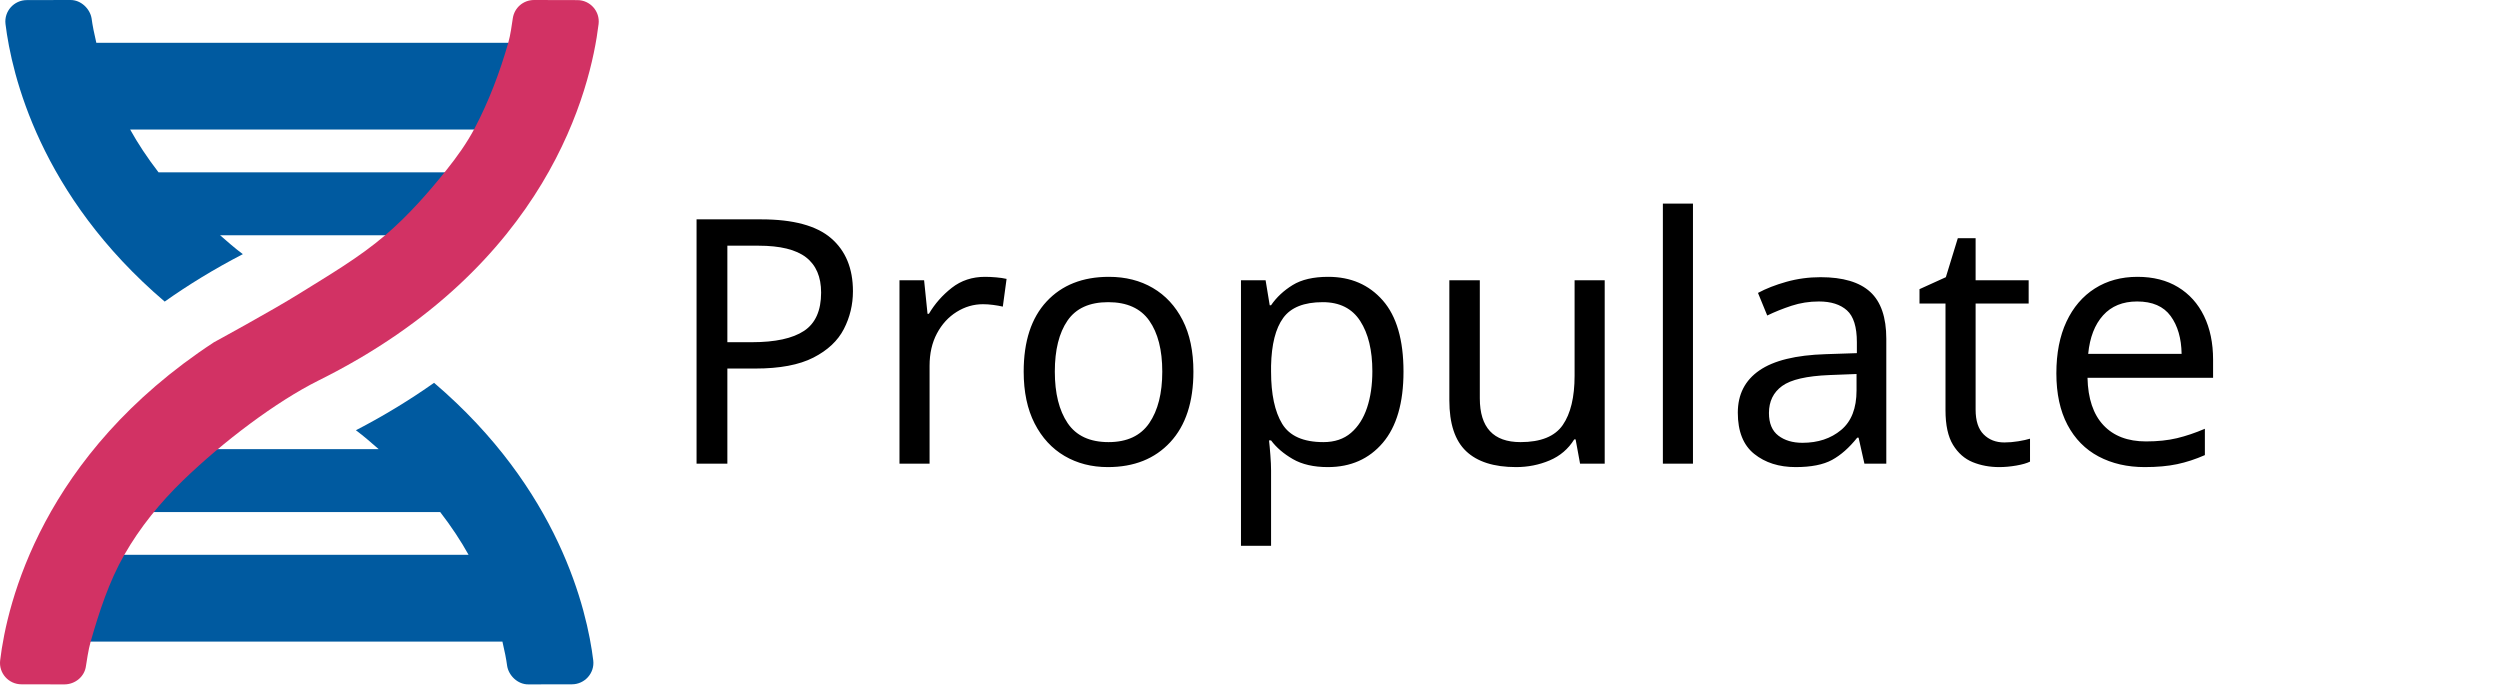
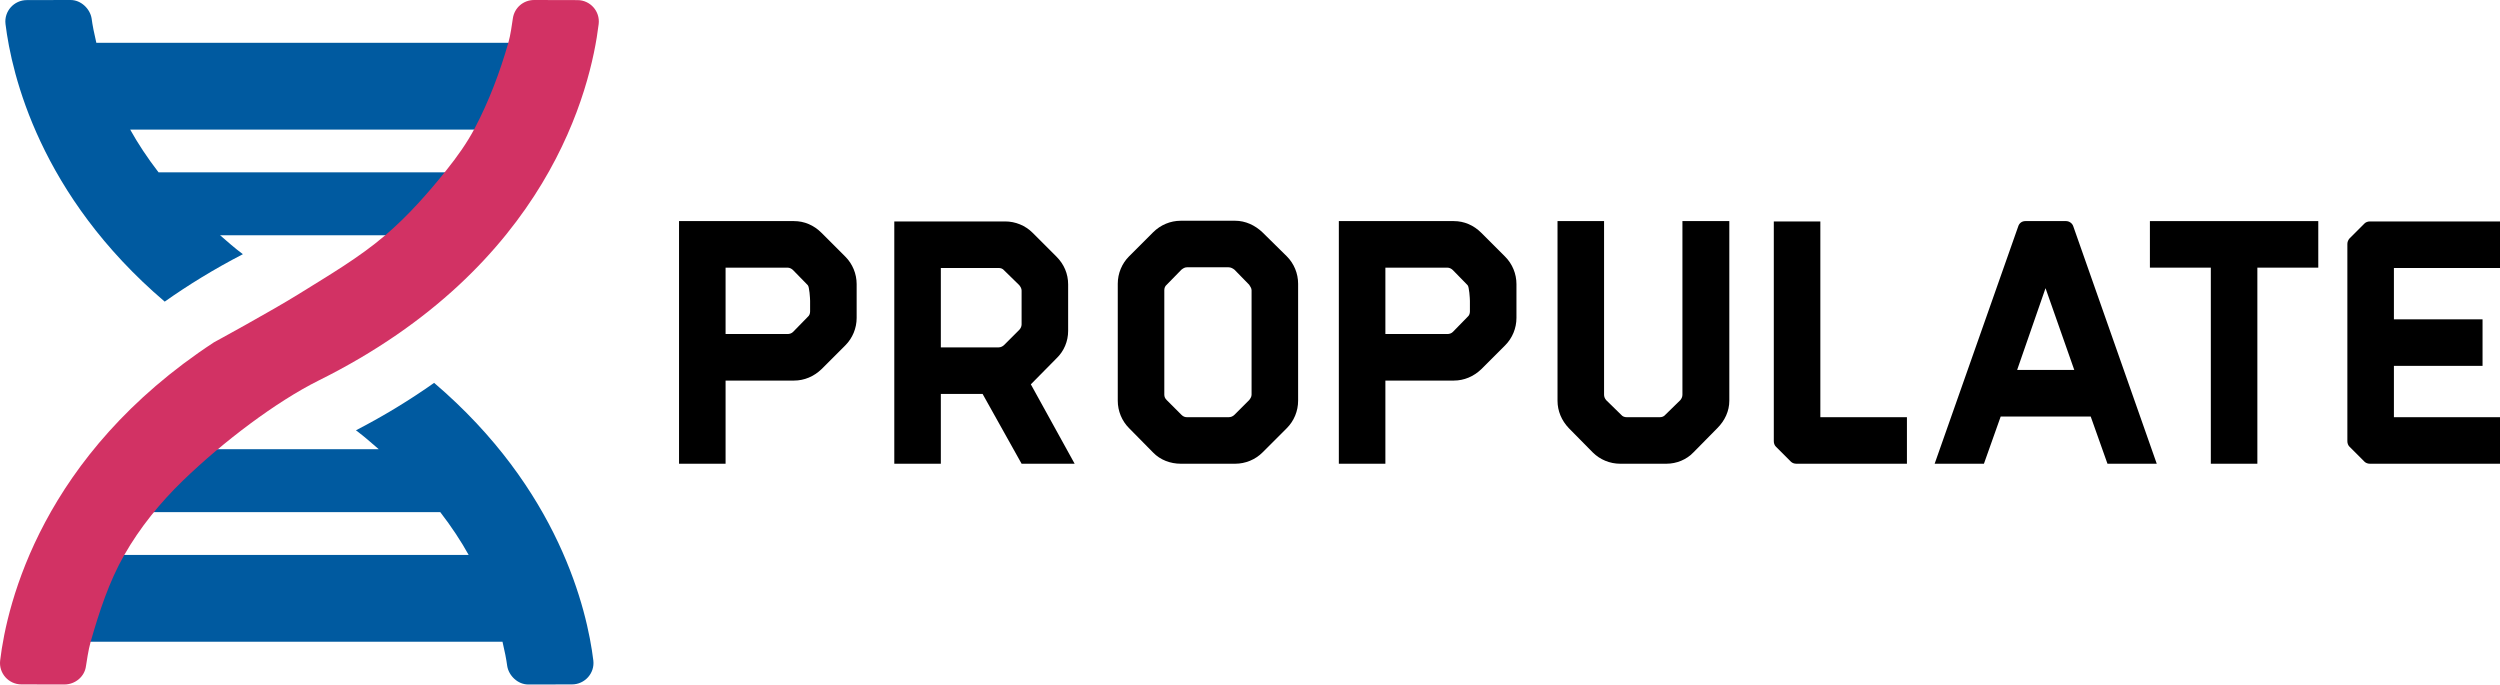
- <svg xmlns="http://www.w3.org/2000/svg" viewBox="0 0 1870.385 512.032" version="1.1" id="svg4" width="1870.385" height="512.032">
-   <defs id="defs8">
-     <rect x="-188.711" y="-137.538" width="673.95" height="949.325" id="rect854" />
-   </defs>
-   <g id="g861">
+ <svg xmlns="http://www.w3.org/2000/svg" viewBox="0 0 1870.131 512.033" version="1.1" id="svg4" width="1870.131" height="512.033">
+   <defs id="defs8" />
+   <g id="g861" transform="translate(-2.7596399e-7,3.0341249e-5)">
    <path d="m 109.941,383.097 219.4,2e-5 c 8.375,10.87 15.48,21.63 21.23,32 l -261.5,-2e-5 -16.588,32.467 -8.588,32.467 H 375.894 c 1.625,6.875 2.904,13.31 3.529,18.18 1.125,7.1 7.84,13.94 15.97,13.82 l 32.46,-0.062 c 9.625,0 17.12,-8.374 15.99,-17.87 -4.625,-37.87 -25.75,-128.1 -119.1,-207.7 -17.5,12.37 -36.98,24.37 -58.48,35.49 6.25,4.625 11.56,9.405 17.06,14.15 h -127.552" id="path2-3" style="fill:#005aa0;fill-opacity:1" />
    <path d="m 338.015,128.935 -219.4,-2e-5 c -8.375,-10.87 -15.48,-21.63 -21.23,-32 l 261.5,2e-5 16.588,-32.467 8.588,-32.467 H 72.062 c -1.625,-6.875 -2.904,-13.31 -3.529,-18.18 -1.125,-7.1 -7.84,-13.94 -15.97,-13.82 l -32.46,0.062 c -9.625,0 -17.12,8.374 -15.99,17.87 4.625,37.87 25.75,128.1 119.1,207.7 17.5,-12.37 36.98,-24.37 58.48,-35.49 -6.25,-4.625 -11.56,-9.405 -17.06,-14.15 h 127.552" id="path2-3-3" style="fill:#005aa0;fill-opacity:1" />
    <path d="m 136.778,359.569 c 30.221,-29.263 69.945,-59.16 101.565,-74.909 172.1,-85.5 203.7,-218.8 209.5,-266.7 1.125,-9.5 -6.297,-17.88 -15.92,-17.88 L 399.593,-3.0296875e-5 c -8.125,0 -14.84,5.832 -15.96,13.83 -0.75,4.875 -1.672,12.248 -3.369,18.17 -6.314,22.037 -14.498,43.712 -25.171,63.999 -5.824,11.07 -13.195,21.325 -21,31.1 -13.95,17.47 -28.902,34.379 -45.9,48.9 -19.704,16.833 -42.308,29.992 -64.3,43.7 -20.791,12.96 -63.86,36.384 -63.86,36.384 -128.49,84.216 -154.795,195.116 -159.921,238.016 -1.125,9.5 6.312,17.87 15.94,17.87 l 32.06,0.064 c 8.125,0 15.21,-5.833 16.21,-13.83 0.375,-2.438 1.79,-12.243 3.494,-18.17 6.414,-22.311 13.666,-44.773 25.176,-64.933 11.688,-20.47 26.851,-39.132 43.785,-55.53 z" id="path2" style="fill:#d23264;fill-opacity:1" />
  </g>
-   <text xml:space="preserve" style="font-size:256px;line-height:1.25;font-family:Helvetica;-inkscape-font-specification:Helvetica;text-align:center;letter-spacing:0px;word-spacing:0px;text-anchor:middle;fill:#000000;fill-opacity:1;" x="1189.298" y="346.896" id="text850">
-     <tspan id="tspan848" x="1189.298" y="346.896" style="font-style:normal;font-variant:normal;font-weight:normal;font-stretch:normal;font-size:256px;font-family:Hermann;-inkscape-font-specification:Hermann;fill:#000000;fill-opacity:1;" rotate="0 0 0 0 0 0 0 0 0 0">Propulate</tspan>
-   </text>
-   <text xml:space="preserve" id="text852" style="font-size:10.667px;line-height:1.25;font-family:Helvetica;-inkscape-font-specification:Helvetica;text-align:center;letter-spacing:0px;word-spacing:0px;white-space:pre;shape-inside:url(#rect854)" />
+   <g aria-label="Propulate" id="text850" style="font-size:256px;line-height:1.25;font-family:Helvetica;-inkscape-font-specification:Helvetica;text-align:center;letter-spacing:0px;word-spacing:0px;text-anchor:middle" transform="translate(-2.7596399e-7,3.0341249e-5)">
+     <path d="m 593.97,165.392 h -86.016 v 181.504 h 34.816 v -62.208 h 51.2 c 7.68,0 14.848,-3.072 20.48,-8.448 l 17.92,-17.92 c 5.376,-5.376 8.448,-12.8 8.448,-20.48 v -25.344 c 0,-7.68 -3.072,-15.104 -8.448,-20.48 l -17.92,-17.92 c -5.632,-5.632 -12.8,-8.704 -20.48,-8.704 z m -4.864,84.48 h -46.336 v -49.664 h 46.336 c 1.536,0 3.072,0.768 4.096,1.792 l 11.008,11.264 c 1.28,1.024 1.792,10.24 1.792,11.776 v 7.936 c 0,1.536 -0.512,3.072 -1.792,4.096 l -11.008,11.264 c -1.024,1.024 -2.56,1.536 -4.096,1.536 z" style="font-family:Hermann;-inkscape-font-specification:Hermann" id="path333" />
+     <path d="m 771.122,287.504 19.2,-19.456 c 5.632,-5.376 8.704,-12.8 8.704,-20.48 v -34.816 c 0,-7.936 -3.072,-15.104 -8.704,-20.736 l -17.92,-17.92 c -5.376,-5.376 -12.8,-8.448 -20.48,-8.448 h -82.944 v 181.248 h 34.816 v -52.224 h 31.232 l 29.184,52.224 h 39.68 z m -67.328,-87.04 h 43.264 c 1.536,0 3.072,0.512 4.096,1.792 l 11.264,11.008 c 1.024,1.28 1.792,2.56 1.792,4.096 v 25.344 c 0,1.536 -0.768,3.072 -1.792,4.096 l -11.264,11.264 c -1.024,1.024 -2.56,1.792 -4.096,1.792 h -43.264 z" style="font-family:Hermann;-inkscape-font-specification:Hermann" id="path335" />
+     <path d="m 923.955,165.136 h -40.704 c -7.68,0 -15.104,3.072 -20.736,8.704 l -17.92,17.92 c -5.376,5.376 -8.448,12.8 -8.448,20.48 v 87.552 c 0,7.68 3.072,15.104 8.448,20.48 l 17.92,18.176 c 5.376,5.632 13.056,8.448 20.736,8.448 h 40.704 c 7.68,0 15.104,-3.072 20.48,-8.448 l 18.176,-18.176 c 5.376,-5.376 8.448,-12.8 8.448,-20.48 v -87.552 c 0,-7.68 -3.072,-15.104 -8.448,-20.48 l -18.176,-17.92 c -5.632,-5.376 -12.8,-8.704 -20.48,-8.704 z m 10.496,134.144 -11.008,11.008 c -1.28,1.28 -2.816,1.792 -4.352,1.792 h -31.232 c -1.536,0 -2.816,-0.512 -4.096,-1.792 l -11.008,-11.008 c -1.28,-1.28 -1.792,-2.56 -1.792,-4.096 v -78.08 c 0,-1.536 0.512,-3.072 1.792,-4.096 l 11.008,-11.264 c 1.28,-1.024 2.56,-1.792 4.096,-1.792 h 31.232 c 1.536,0 3.072,0.768 4.352,1.792 l 11.008,11.264 c 0.768,1.28 1.792,2.56 1.792,4.096 v 78.08 c 0,1.536 -0.768,2.816 -1.792,4.096 z" style="font-family:Hermann;-inkscape-font-specification:Hermann" id="path337" />
+     <path d="m 1087.539,165.392 h -86.016 v 181.504 h 34.816 v -62.208 h 51.2 c 7.68,0 14.848,-3.072 20.48,-8.448 l 17.92,-17.92 c 5.376,-5.376 8.448,-12.8 8.448,-20.48 v -25.344 c 0,-7.68 -3.072,-15.104 -8.448,-20.48 l -17.92,-17.92 c -5.632,-5.632 -12.8,-8.704 -20.48,-8.704 z m -4.864,84.48 h -46.336 v -49.664 h 46.336 c 1.536,0 3.072,0.768 4.096,1.792 l 11.008,11.264 c 1.28,1.024 1.792,10.24 1.792,11.776 v 7.936 c 0,1.536 -0.512,3.072 -1.792,4.096 l -11.008,11.264 c -1.024,1.024 -2.56,1.536 -4.096,1.536 z" style="font-family:Hermann;-inkscape-font-specification:Hermann" id="path339" />
+     <path d="m 1258.546,295.184 v -129.792 h 35.072 v 134.4 c 0,7.68 -3.328,14.848 -8.96,20.48 l -17.92,18.176 c -5.12,5.376 -12.544,8.448 -20.224,8.448 h -34.56 c -7.68,0 -15.104,-3.072 -20.48,-8.448 l -17.92,-18.176 c -5.376,-5.632 -8.448,-12.8 -8.448,-20.48 v -134.4 h 34.816 v 129.792 c 0,1.536 0.512,2.816 1.536,4.096 l 11.264,11.008 c 1.024,1.28 2.56,1.792 4.096,1.792 h 24.832 c 1.536,0 3.072,-0.512 4.096,-1.792 l 11.264,-11.008 c 1.024,-1.28 1.536,-2.56 1.536,-4.096 z" style="font-family:Hermann;-inkscape-font-specification:Hermann" id="path341" />
+     <path d="m 1361.715,312.08 v -146.432 h -34.816 v 164.352 c 0,1.536 0.512,3.072 1.536,4.096 l 11.264,11.264 c 1.024,1.024 2.56,1.536 4.096,1.536 h 82.688 v -34.816 z" style="font-family:Hermann;-inkscape-font-specification:Hermann" id="path343" />
+     <path d="m 1563.955,311.568 12.544,35.328 h 36.864 l -62.464,-177.664 c -0.768,-2.304 -3.072,-3.84 -5.376,-3.84 h -30.464 c -2.56,0 -4.608,1.536 -5.376,4.096 l -62.464,177.408 h 36.864 l 12.544,-35.328 z m -33.792,-96 21.504,61.184 h -42.752 z" style="font-family:Hermann;-inkscape-font-specification:Hermann" id="path345" />
+     <path d="m 1608.243,200.208 v -34.816 h 125.952 v 34.816 h -45.568 v 146.688 h -34.816 v -146.688 z" style="font-family:Hermann;-inkscape-font-specification:Hermann" id="path347" />
+     <path d="m 1790.771,200.464 v 38.4 h 66.304 v 34.816 h -66.304 v 38.4 h 79.36 v 34.816 h -97.28 c -1.536,0 -3.072,-0.512 -4.096,-1.536 l -11.264,-11.264 c -1.024,-1.024 -1.536,-2.56 -1.536,-4.096 v -147.456 c 0,-1.536 0.512,-2.816 1.536,-4.096 l 11.264,-11.264 c 1.024,-1.024 2.56,-1.536 4.096,-1.536 h 97.28 v 34.816 z" style="font-family:Hermann;-inkscape-font-specification:Hermann" id="path349" />
+   </g>
</svg>
